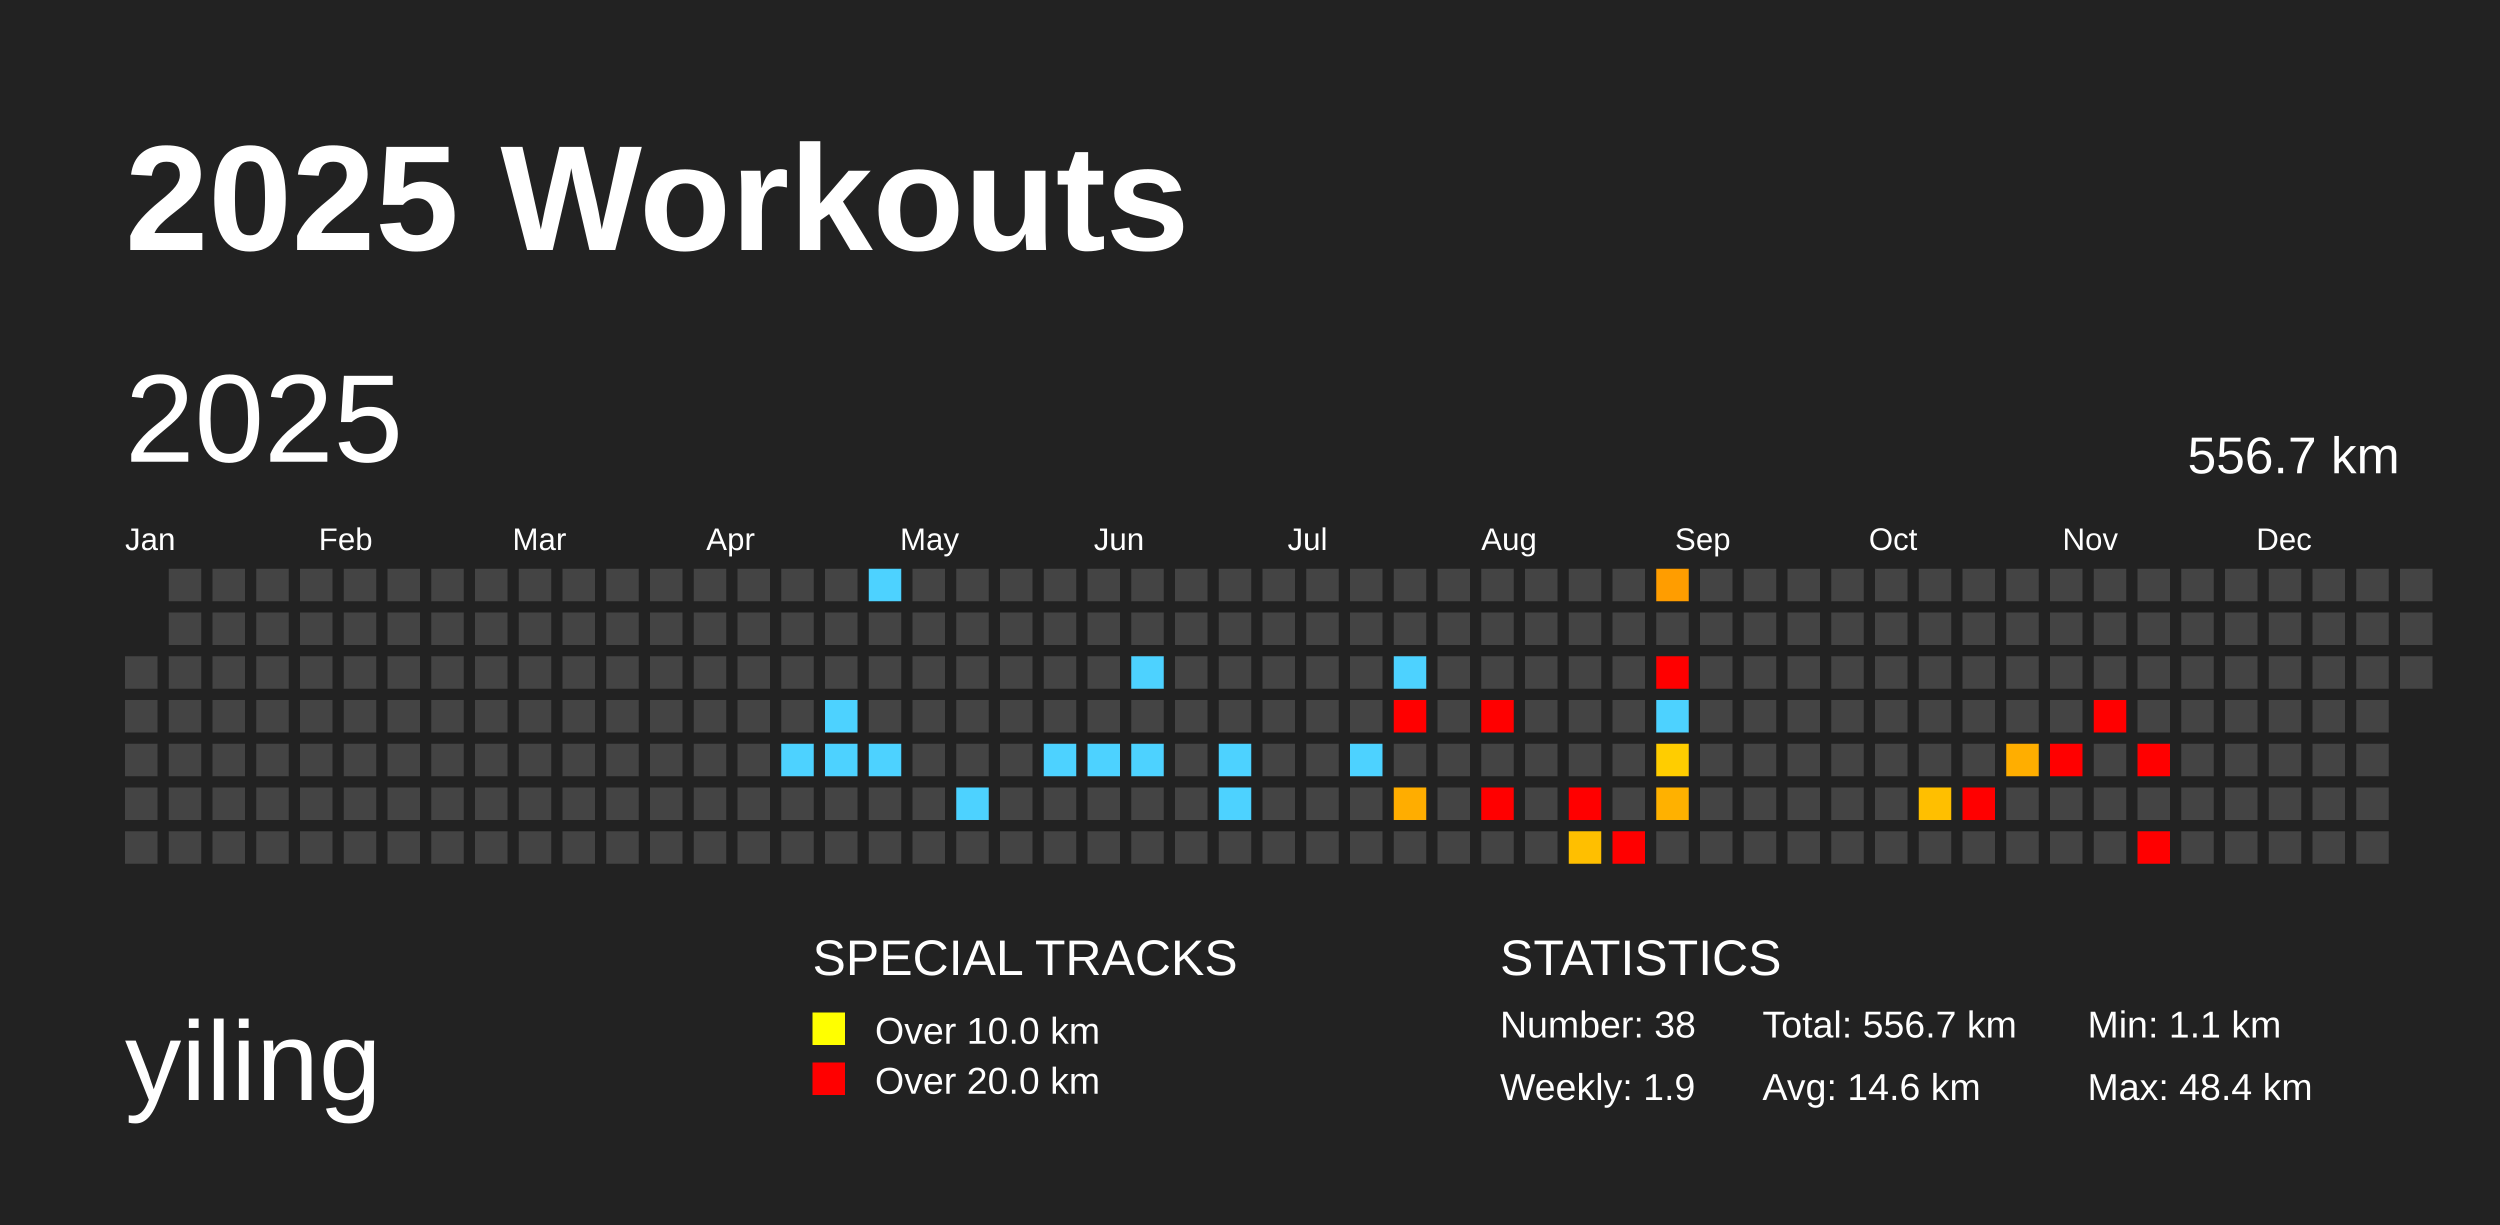
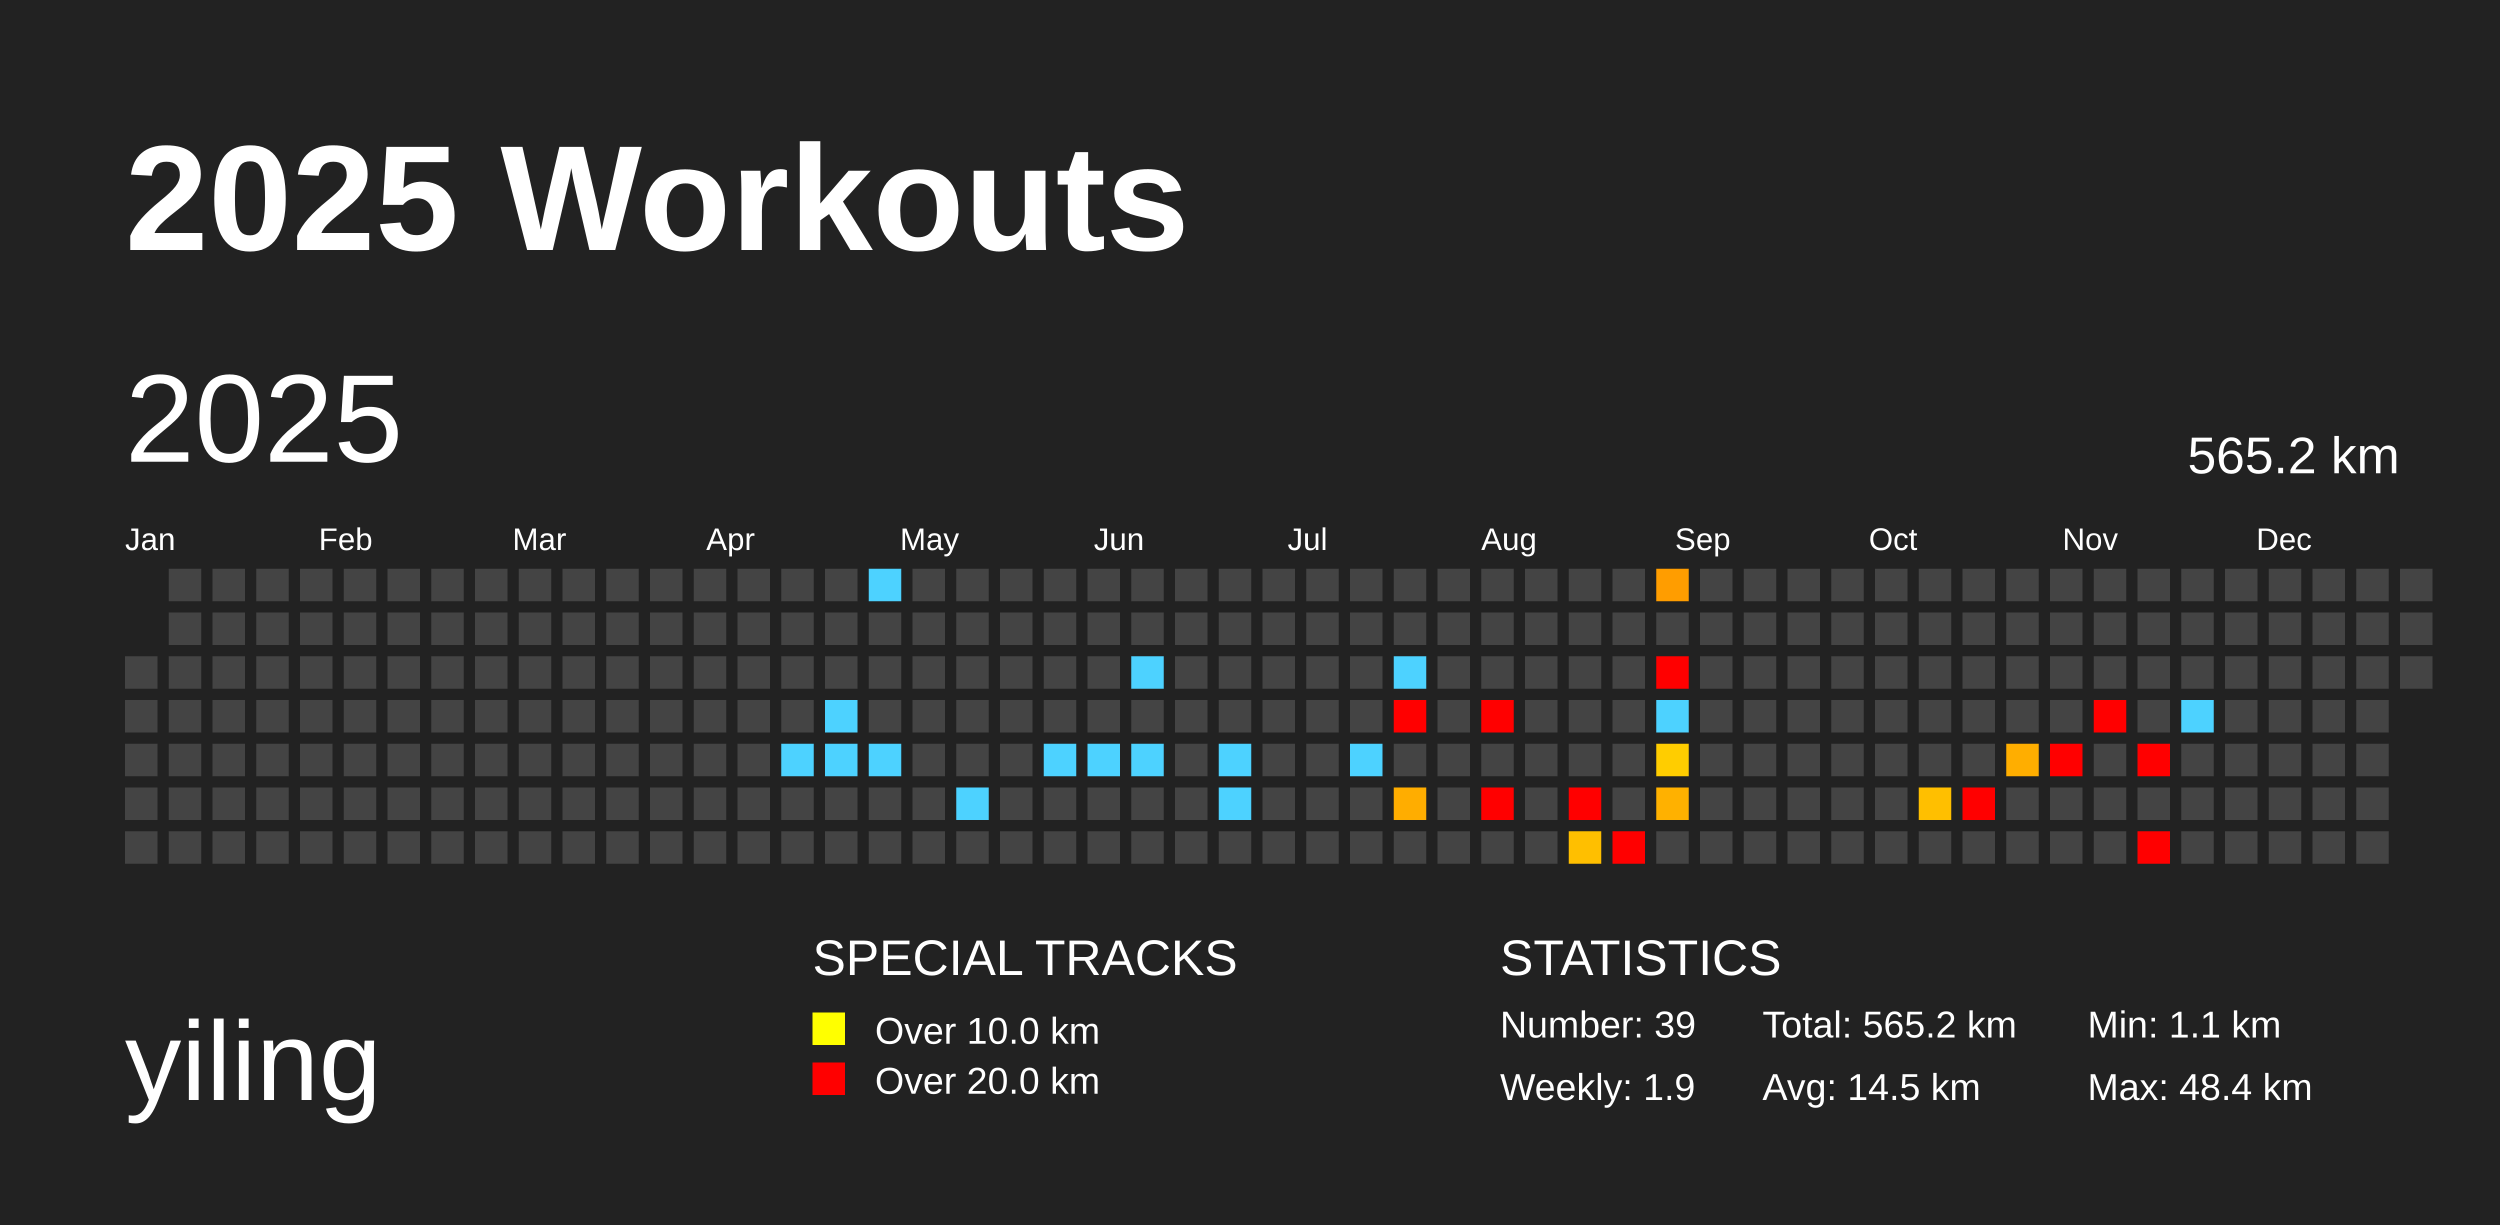
<svg xmlns="http://www.w3.org/2000/svg" baseProfile="full" height="98mm" version="1.1" viewBox="0,0,200,98" width="200mm">
  <defs />
  <rect fill="#222222" height="98" width="200" x="0" y="0" />
  <text fill="#FFFFFF" style="font-size:12px; font-family:Arial; font-weight:bold;" x="10" y="20">2025 Workouts</text>
  <text fill="#FFFFFF" style="font-size:9px; font-family:Arial" x="10" y="88">yiling</text>
  <text fill="#FFFFFF" style="font-size:4px; font-family:Arial" x="65" y="78">SPECIAL TRACKS</text>
  <rect fill="yellow" height="2.6" width="2.6" x="65" y="81" />
  <text fill="#FFFFFF" style="font-size:3px; font-family:Arial" x="70" y="83.5">Over 10.0 km</text>
  <rect fill="red" height="2.6" width="2.6" x="65" y="85" />
  <text fill="#FFFFFF" style="font-size:3px; font-family:Arial" x="70" y="87.5">Over 20.0 km</text>
  <text fill="#FFFFFF" style="font-size:4px; font-family:Arial" x="120" y="78">STATISTICS</text>
-   <text fill="#FFFFFF" style="font-size:3px; font-family:Arial" x="120" y="83">Number: 38</text>
+   <text fill="#FFFFFF" style="font-size:3px; font-family:Arial" x="120" y="83">Number: 39</text>
  <text fill="#FFFFFF" style="font-size:3px; font-family:Arial" x="120" y="88">Weekly: 1.9</text>
-   <text fill="#FFFFFF" style="font-size:3px; font-family:Arial" x="141" y="83">Total: 556.7 km</text>
-   <text fill="#FFFFFF" style="font-size:3px; font-family:Arial" x="141" y="88">Avg: 14.6 km</text>
+   <text fill="#FFFFFF" style="font-size:3px; font-family:Arial" x="141" y="83">Total: 565.2 km</text>
+   <text fill="#FFFFFF" style="font-size:3px; font-family:Arial" x="141" y="88">Avg: 14.5 km</text>
  <text fill="#FFFFFF" style="font-size:3px; font-family:Arial" x="167" y="83">Min: 1.1 km</text>
  <text fill="#FFFFFF" style="font-size:3px; font-family:Arial" x="167" y="88">Max: 48.4 km</text>
  <text dominant-baseline="hanging" fill="#FFFFFF" style="font-size:10.0px; font-family:Arial;" x="10" y="30">2025</text>
-   <text dominant-baseline="hanging" fill="#FFFFFF" style="font-size:4.125px; font-family:Arial;" x="175" y="35">556.7 km</text>
+   <text dominant-baseline="hanging" fill="#FFFFFF" style="font-size:4.125px; font-family:Arial;" x="175" y="35">565.2 km</text>
  <text fill="#FFFFFF" style="font-size:2.5px; font-family:Arial" x="10.0" y="44">Jan</text>
  <text fill="#FFFFFF" style="font-size:2.5px; font-family:Arial" x="25.5" y="44">Feb</text>
  <text fill="#FFFFFF" style="font-size:2.5px; font-family:Arial" x="41.0" y="44">Mar</text>
  <text fill="#FFFFFF" style="font-size:2.5px; font-family:Arial" x="56.5" y="44">Apr</text>
  <text fill="#FFFFFF" style="font-size:2.5px; font-family:Arial" x="72.0" y="44">May</text>
  <text fill="#FFFFFF" style="font-size:2.5px; font-family:Arial" x="87.5" y="44">Jun</text>
  <text fill="#FFFFFF" style="font-size:2.5px; font-family:Arial" x="103.0" y="44">Jul</text>
  <text fill="#FFFFFF" style="font-size:2.5px; font-family:Arial" x="118.5" y="44">Aug</text>
  <text fill="#FFFFFF" style="font-size:2.5px; font-family:Arial" x="134.0" y="44">Sep</text>
  <text fill="#FFFFFF" style="font-size:2.5px; font-family:Arial" x="149.5" y="44">Oct</text>
  <text fill="#FFFFFF" style="font-size:2.5px; font-family:Arial" x="165.0" y="44">Nov</text>
  <text fill="#FFFFFF" style="font-size:2.5px; font-family:Arial" x="180.5" y="44">Dec</text>
  <rect fill="#444444" height="2.6" width="2.6" x="10.0" y="52.5" />
  <rect fill="#444444" height="2.6" width="2.6" x="10.0" y="56.0" />
  <rect fill="#444444" height="2.6" width="2.6" x="10.0" y="59.5" />
  <rect fill="#444444" height="2.6" width="2.6" x="10.0" y="63.0" />
  <rect fill="#444444" height="2.6" width="2.6" x="10.0" y="66.5" />
  <rect fill="#444444" height="2.6" width="2.6" x="13.5" y="45.5" />
  <rect fill="#444444" height="2.6" width="2.6" x="13.5" y="49.0" />
  <rect fill="#444444" height="2.6" width="2.6" x="13.5" y="52.5" />
  <rect fill="#444444" height="2.6" width="2.6" x="13.5" y="56.0" />
  <rect fill="#444444" height="2.6" width="2.6" x="13.5" y="59.5" />
  <rect fill="#444444" height="2.6" width="2.6" x="13.5" y="63.0" />
  <rect fill="#444444" height="2.6" width="2.6" x="13.5" y="66.5" />
  <rect fill="#444444" height="2.6" width="2.6" x="17.0" y="45.5" />
  <rect fill="#444444" height="2.6" width="2.6" x="17.0" y="49.0" />
  <rect fill="#444444" height="2.6" width="2.6" x="17.0" y="52.5" />
  <rect fill="#444444" height="2.6" width="2.6" x="17.0" y="56.0" />
  <rect fill="#444444" height="2.6" width="2.6" x="17.0" y="59.5" />
  <rect fill="#444444" height="2.6" width="2.6" x="17.0" y="63.0" />
  <rect fill="#444444" height="2.6" width="2.6" x="17.0" y="66.5" />
  <rect fill="#444444" height="2.6" width="2.6" x="20.5" y="45.5" />
  <rect fill="#444444" height="2.6" width="2.6" x="20.5" y="49.0" />
  <rect fill="#444444" height="2.6" width="2.6" x="20.5" y="52.5" />
  <rect fill="#444444" height="2.6" width="2.6" x="20.5" y="56.0" />
  <rect fill="#444444" height="2.6" width="2.6" x="20.5" y="59.5" />
  <rect fill="#444444" height="2.6" width="2.6" x="20.5" y="63.0" />
  <rect fill="#444444" height="2.6" width="2.6" x="20.5" y="66.5" />
  <rect fill="#444444" height="2.6" width="2.6" x="24.0" y="45.5" />
  <rect fill="#444444" height="2.6" width="2.6" x="24.0" y="49.0" />
  <rect fill="#444444" height="2.6" width="2.6" x="24.0" y="52.5" />
  <rect fill="#444444" height="2.6" width="2.6" x="24.0" y="56.0" />
  <rect fill="#444444" height="2.6" width="2.6" x="24.0" y="59.5" />
  <rect fill="#444444" height="2.6" width="2.6" x="24.0" y="63.0" />
  <rect fill="#444444" height="2.6" width="2.6" x="24.0" y="66.5" />
  <rect fill="#444444" height="2.6" width="2.6" x="27.5" y="45.5" />
  <rect fill="#444444" height="2.6" width="2.6" x="27.5" y="49.0" />
  <rect fill="#444444" height="2.6" width="2.6" x="27.5" y="52.5" />
  <rect fill="#444444" height="2.6" width="2.6" x="27.5" y="56.0" />
  <rect fill="#444444" height="2.6" width="2.6" x="27.5" y="59.5" />
  <rect fill="#444444" height="2.6" width="2.6" x="27.5" y="63.0" />
  <rect fill="#444444" height="2.6" width="2.6" x="27.5" y="66.5" />
  <rect fill="#444444" height="2.6" width="2.6" x="31.0" y="45.5" />
  <rect fill="#444444" height="2.6" width="2.6" x="31.0" y="49.0" />
  <rect fill="#444444" height="2.6" width="2.6" x="31.0" y="52.5" />
  <rect fill="#444444" height="2.6" width="2.6" x="31.0" y="56.0" />
  <rect fill="#444444" height="2.6" width="2.6" x="31.0" y="59.5" />
  <rect fill="#444444" height="2.6" width="2.6" x="31.0" y="63.0" />
  <rect fill="#444444" height="2.6" width="2.6" x="31.0" y="66.5" />
  <rect fill="#444444" height="2.6" width="2.6" x="34.5" y="45.5" />
  <rect fill="#444444" height="2.6" width="2.6" x="34.5" y="49.0" />
  <rect fill="#444444" height="2.6" width="2.6" x="34.5" y="52.5" />
  <rect fill="#444444" height="2.6" width="2.6" x="34.5" y="56.0" />
  <rect fill="#444444" height="2.6" width="2.6" x="34.5" y="59.5" />
  <rect fill="#444444" height="2.6" width="2.6" x="34.5" y="63.0" />
  <rect fill="#444444" height="2.6" width="2.6" x="34.5" y="66.5" />
  <rect fill="#444444" height="2.6" width="2.6" x="38.0" y="45.5" />
  <rect fill="#444444" height="2.6" width="2.6" x="38.0" y="49.0" />
  <rect fill="#444444" height="2.6" width="2.6" x="38.0" y="52.5" />
  <rect fill="#444444" height="2.6" width="2.6" x="38.0" y="56.0" />
  <rect fill="#444444" height="2.6" width="2.6" x="38.0" y="59.5" />
  <rect fill="#444444" height="2.6" width="2.6" x="38.0" y="63.0" />
  <rect fill="#444444" height="2.6" width="2.6" x="38.0" y="66.5" />
  <rect fill="#444444" height="2.6" width="2.6" x="41.5" y="45.5" />
  <rect fill="#444444" height="2.6" width="2.6" x="41.5" y="49.0" />
  <rect fill="#444444" height="2.6" width="2.6" x="41.5" y="52.5" />
  <rect fill="#444444" height="2.6" width="2.6" x="41.5" y="56.0" />
  <rect fill="#444444" height="2.6" width="2.6" x="41.5" y="59.5" />
  <rect fill="#444444" height="2.6" width="2.6" x="41.5" y="63.0" />
  <rect fill="#444444" height="2.6" width="2.6" x="41.5" y="66.5" />
  <rect fill="#444444" height="2.6" width="2.6" x="45.0" y="45.5" />
  <rect fill="#444444" height="2.6" width="2.6" x="45.0" y="49.0" />
  <rect fill="#444444" height="2.6" width="2.6" x="45.0" y="52.5" />
  <rect fill="#444444" height="2.6" width="2.6" x="45.0" y="56.0" />
  <rect fill="#444444" height="2.6" width="2.6" x="45.0" y="59.5" />
  <rect fill="#444444" height="2.6" width="2.6" x="45.0" y="63.0" />
  <rect fill="#444444" height="2.6" width="2.6" x="45.0" y="66.5" />
  <rect fill="#444444" height="2.6" width="2.6" x="48.5" y="45.5" />
  <rect fill="#444444" height="2.6" width="2.6" x="48.5" y="49.0" />
  <rect fill="#444444" height="2.6" width="2.6" x="48.5" y="52.5" />
  <rect fill="#444444" height="2.6" width="2.6" x="48.5" y="56.0" />
  <rect fill="#444444" height="2.6" width="2.6" x="48.5" y="59.5" />
  <rect fill="#444444" height="2.6" width="2.6" x="48.5" y="63.0" />
  <rect fill="#444444" height="2.6" width="2.6" x="48.5" y="66.5" />
  <rect fill="#444444" height="2.6" width="2.6" x="52.0" y="45.5" />
  <rect fill="#444444" height="2.6" width="2.6" x="52.0" y="49.0" />
  <rect fill="#444444" height="2.6" width="2.6" x="52.0" y="52.5" />
  <rect fill="#444444" height="2.6" width="2.6" x="52.0" y="56.0" />
  <rect fill="#444444" height="2.6" width="2.6" x="52.0" y="59.5" />
  <rect fill="#444444" height="2.6" width="2.6" x="52.0" y="63.0" />
  <rect fill="#444444" height="2.6" width="2.6" x="52.0" y="66.5" />
  <rect fill="#444444" height="2.6" width="2.6" x="55.5" y="45.5" />
  <rect fill="#444444" height="2.6" width="2.6" x="55.5" y="49.0" />
  <rect fill="#444444" height="2.6" width="2.6" x="55.5" y="52.5" />
  <rect fill="#444444" height="2.6" width="2.6" x="55.5" y="56.0" />
  <rect fill="#444444" height="2.6" width="2.6" x="55.5" y="59.5" />
  <rect fill="#444444" height="2.6" width="2.6" x="55.5" y="63.0" />
  <rect fill="#444444" height="2.6" width="2.6" x="55.5" y="66.5" />
  <rect fill="#444444" height="2.6" width="2.6" x="59.0" y="45.5" />
  <rect fill="#444444" height="2.6" width="2.6" x="59.0" y="49.0" />
  <rect fill="#444444" height="2.6" width="2.6" x="59.0" y="52.5" />
  <rect fill="#444444" height="2.6" width="2.6" x="59.0" y="56.0" />
  <rect fill="#444444" height="2.6" width="2.6" x="59.0" y="59.5" />
  <rect fill="#444444" height="2.6" width="2.6" x="59.0" y="63.0" />
  <rect fill="#444444" height="2.6" width="2.6" x="59.0" y="66.5" />
  <rect fill="#444444" height="2.6" width="2.6" x="62.5" y="45.5" />
  <rect fill="#444444" height="2.6" width="2.6" x="62.5" y="49.0" />
  <rect fill="#444444" height="2.6" width="2.6" x="62.5" y="52.5" />
  <rect fill="#444444" height="2.6" width="2.6" x="62.5" y="56.0" />
  <rect fill="#4dd2ff" height="2.6" width="2.6" x="62.5" y="59.5" />
  <rect fill="#444444" height="2.6" width="2.6" x="62.5" y="63.0" />
  <rect fill="#444444" height="2.6" width="2.6" x="62.5" y="66.5" />
  <rect fill="#444444" height="2.6" width="2.6" x="66.0" y="45.5" />
  <rect fill="#444444" height="2.6" width="2.6" x="66.0" y="49.0" />
  <rect fill="#444444" height="2.6" width="2.6" x="66.0" y="52.5" />
  <rect fill="#4dd2ff" height="2.6" width="2.6" x="66.0" y="56.0" />
  <rect fill="#4dd2ff" height="2.6" width="2.6" x="66.0" y="59.5" />
  <rect fill="#444444" height="2.6" width="2.6" x="66.0" y="63.0" />
  <rect fill="#444444" height="2.6" width="2.6" x="66.0" y="66.5" />
  <rect fill="#4dd2ff" height="2.6" width="2.6" x="69.5" y="45.5" />
  <rect fill="#444444" height="2.6" width="2.6" x="69.5" y="49.0" />
  <rect fill="#444444" height="2.6" width="2.6" x="69.5" y="52.5" />
  <rect fill="#444444" height="2.6" width="2.6" x="69.5" y="56.0" />
  <rect fill="#4dd2ff" height="2.6" width="2.6" x="69.5" y="59.5" />
  <rect fill="#444444" height="2.6" width="2.6" x="69.5" y="63.0" />
  <rect fill="#444444" height="2.6" width="2.6" x="69.5" y="66.5" />
  <rect fill="#444444" height="2.6" width="2.6" x="73.0" y="45.5" />
  <rect fill="#444444" height="2.6" width="2.6" x="73.0" y="49.0" />
  <rect fill="#444444" height="2.6" width="2.6" x="73.0" y="52.5" />
  <rect fill="#444444" height="2.6" width="2.6" x="73.0" y="56.0" />
  <rect fill="#444444" height="2.6" width="2.6" x="73.0" y="59.5" />
  <rect fill="#444444" height="2.6" width="2.6" x="73.0" y="63.0" />
  <rect fill="#444444" height="2.6" width="2.6" x="73.0" y="66.5" />
  <rect fill="#444444" height="2.6" width="2.6" x="76.5" y="45.5" />
  <rect fill="#444444" height="2.6" width="2.6" x="76.5" y="49.0" />
  <rect fill="#444444" height="2.6" width="2.6" x="76.5" y="52.5" />
  <rect fill="#444444" height="2.6" width="2.6" x="76.5" y="56.0" />
  <rect fill="#444444" height="2.6" width="2.6" x="76.5" y="59.5" />
  <rect fill="#4dd2ff" height="2.6" width="2.6" x="76.5" y="63.0" />
  <rect fill="#444444" height="2.6" width="2.6" x="76.5" y="66.5" />
  <rect fill="#444444" height="2.6" width="2.6" x="80.0" y="45.5" />
  <rect fill="#444444" height="2.6" width="2.6" x="80.0" y="49.0" />
  <rect fill="#444444" height="2.6" width="2.6" x="80.0" y="52.5" />
  <rect fill="#444444" height="2.6" width="2.6" x="80.0" y="56.0" />
  <rect fill="#444444" height="2.6" width="2.6" x="80.0" y="59.5" />
  <rect fill="#444444" height="2.6" width="2.6" x="80.0" y="63.0" />
  <rect fill="#444444" height="2.6" width="2.6" x="80.0" y="66.5" />
  <rect fill="#444444" height="2.6" width="2.6" x="83.5" y="45.5" />
  <rect fill="#444444" height="2.6" width="2.6" x="83.5" y="49.0" />
  <rect fill="#444444" height="2.6" width="2.6" x="83.5" y="52.5" />
  <rect fill="#444444" height="2.6" width="2.6" x="83.5" y="56.0" />
  <rect fill="#4dd2ff" height="2.6" width="2.6" x="83.5" y="59.5" />
  <rect fill="#444444" height="2.6" width="2.6" x="83.5" y="63.0" />
  <rect fill="#444444" height="2.6" width="2.6" x="83.5" y="66.5" />
  <rect fill="#444444" height="2.6" width="2.6" x="87.0" y="45.5" />
  <rect fill="#444444" height="2.6" width="2.6" x="87.0" y="49.0" />
  <rect fill="#444444" height="2.6" width="2.6" x="87.0" y="52.5" />
  <rect fill="#444444" height="2.6" width="2.6" x="87.0" y="56.0" />
  <rect fill="#4dd2ff" height="2.6" width="2.6" x="87.0" y="59.5" />
  <rect fill="#444444" height="2.6" width="2.6" x="87.0" y="63.0" />
  <rect fill="#444444" height="2.6" width="2.6" x="87.0" y="66.5" />
  <rect fill="#444444" height="2.6" width="2.6" x="90.5" y="45.5" />
  <rect fill="#444444" height="2.6" width="2.6" x="90.5" y="49.0" />
  <rect fill="#4dd2ff" height="2.6" width="2.6" x="90.5" y="52.5" />
  <rect fill="#444444" height="2.6" width="2.6" x="90.5" y="56.0" />
  <rect fill="#4dd2ff" height="2.6" width="2.6" x="90.5" y="59.5" />
  <rect fill="#444444" height="2.6" width="2.6" x="90.5" y="63.0" />
  <rect fill="#444444" height="2.6" width="2.6" x="90.5" y="66.5" />
  <rect fill="#444444" height="2.6" width="2.6" x="94.0" y="45.5" />
  <rect fill="#444444" height="2.6" width="2.6" x="94.0" y="49.0" />
  <rect fill="#444444" height="2.6" width="2.6" x="94.0" y="52.5" />
  <rect fill="#444444" height="2.6" width="2.6" x="94.0" y="56.0" />
  <rect fill="#444444" height="2.6" width="2.6" x="94.0" y="59.5" />
  <rect fill="#444444" height="2.6" width="2.6" x="94.0" y="63.0" />
  <rect fill="#444444" height="2.6" width="2.6" x="94.0" y="66.5" />
  <rect fill="#444444" height="2.6" width="2.6" x="97.5" y="45.5" />
  <rect fill="#444444" height="2.6" width="2.6" x="97.5" y="49.0" />
  <rect fill="#444444" height="2.6" width="2.6" x="97.5" y="52.5" />
  <rect fill="#444444" height="2.6" width="2.6" x="97.5" y="56.0" />
  <rect fill="#4dd2ff" height="2.6" width="2.6" x="97.5" y="59.5" />
  <rect fill="#4dd2ff" height="2.6" width="2.6" x="97.5" y="63.0" />
  <rect fill="#444444" height="2.6" width="2.6" x="97.5" y="66.5" />
  <rect fill="#444444" height="2.6" width="2.6" x="101.0" y="45.5" />
  <rect fill="#444444" height="2.6" width="2.6" x="101.0" y="49.0" />
  <rect fill="#444444" height="2.6" width="2.6" x="101.0" y="52.5" />
  <rect fill="#444444" height="2.6" width="2.6" x="101.0" y="56.0" />
  <rect fill="#444444" height="2.6" width="2.6" x="101.0" y="59.5" />
  <rect fill="#444444" height="2.6" width="2.6" x="101.0" y="63.0" />
  <rect fill="#444444" height="2.6" width="2.6" x="101.0" y="66.5" />
  <rect fill="#444444" height="2.6" width="2.6" x="104.5" y="45.5" />
  <rect fill="#444444" height="2.6" width="2.6" x="104.5" y="49.0" />
  <rect fill="#444444" height="2.6" width="2.6" x="104.5" y="52.5" />
  <rect fill="#444444" height="2.6" width="2.6" x="104.5" y="56.0" />
  <rect fill="#444444" height="2.6" width="2.6" x="104.5" y="59.5" />
  <rect fill="#444444" height="2.6" width="2.6" x="104.5" y="63.0" />
  <rect fill="#444444" height="2.6" width="2.6" x="104.5" y="66.5" />
  <rect fill="#444444" height="2.6" width="2.6" x="108.0" y="45.5" />
  <rect fill="#444444" height="2.6" width="2.6" x="108.0" y="49.0" />
  <rect fill="#444444" height="2.6" width="2.6" x="108.0" y="52.5" />
  <rect fill="#444444" height="2.6" width="2.6" x="108.0" y="56.0" />
  <rect fill="#4dd2ff" height="2.6" width="2.6" x="108.0" y="59.5" />
  <rect fill="#444444" height="2.6" width="2.6" x="108.0" y="63.0" />
  <rect fill="#444444" height="2.6" width="2.6" x="108.0" y="66.5" />
  <rect fill="#444444" height="2.6" width="2.6" x="111.5" y="45.5" />
  <rect fill="#444444" height="2.6" width="2.6" x="111.5" y="49.0" />
  <rect fill="#4dd2ff" height="2.6" width="2.6" x="111.5" y="52.5" />
  <rect fill="red" height="2.6" width="2.6" x="111.5" y="56.0" />
  <rect fill="#444444" height="2.6" width="2.6" x="111.5" y="59.5" />
  <rect fill="#ffad00" height="2.6" width="2.6" x="111.5" y="63.0" />
  <rect fill="#444444" height="2.6" width="2.6" x="111.5" y="66.5" />
  <rect fill="#444444" height="2.6" width="2.6" x="115.0" y="45.5" />
  <rect fill="#444444" height="2.6" width="2.6" x="115.0" y="49.0" />
  <rect fill="#444444" height="2.6" width="2.6" x="115.0" y="52.5" />
  <rect fill="#444444" height="2.6" width="2.6" x="115.0" y="56.0" />
  <rect fill="#444444" height="2.6" width="2.6" x="115.0" y="59.5" />
  <rect fill="#444444" height="2.6" width="2.6" x="115.0" y="63.0" />
  <rect fill="#444444" height="2.6" width="2.6" x="115.0" y="66.5" />
  <rect fill="#444444" height="2.6" width="2.6" x="118.5" y="45.5" />
  <rect fill="#444444" height="2.6" width="2.6" x="118.5" y="49.0" />
  <rect fill="#444444" height="2.6" width="2.6" x="118.5" y="52.5" />
  <rect fill="red" height="2.6" width="2.6" x="118.5" y="56.0" />
  <rect fill="#444444" height="2.6" width="2.6" x="118.5" y="59.5" />
  <rect fill="red" height="2.6" width="2.6" x="118.5" y="63.0" />
  <rect fill="#444444" height="2.6" width="2.6" x="118.5" y="66.5" />
  <rect fill="#444444" height="2.6" width="2.6" x="122.0" y="45.5" />
  <rect fill="#444444" height="2.6" width="2.6" x="122.0" y="49.0" />
  <rect fill="#444444" height="2.6" width="2.6" x="122.0" y="52.5" />
  <rect fill="#444444" height="2.6" width="2.6" x="122.0" y="56.0" />
  <rect fill="#444444" height="2.6" width="2.6" x="122.0" y="59.5" />
  <rect fill="#444444" height="2.6" width="2.6" x="122.0" y="63.0" />
  <rect fill="#444444" height="2.6" width="2.6" x="122.0" y="66.5" />
  <rect fill="#444444" height="2.6" width="2.6" x="125.5" y="45.5" />
  <rect fill="#444444" height="2.6" width="2.6" x="125.5" y="49.0" />
  <rect fill="#444444" height="2.6" width="2.6" x="125.5" y="52.5" />
  <rect fill="#444444" height="2.6" width="2.6" x="125.5" y="56.0" />
  <rect fill="#444444" height="2.6" width="2.6" x="125.5" y="59.5" />
  <rect fill="red" height="2.6" width="2.6" x="125.5" y="63.0" />
  <rect fill="#ffbf00" height="2.6" width="2.6" x="125.5" y="66.5" />
  <rect fill="#444444" height="2.6" width="2.6" x="129.0" y="45.5" />
  <rect fill="#444444" height="2.6" width="2.6" x="129.0" y="49.0" />
  <rect fill="#444444" height="2.6" width="2.6" x="129.0" y="52.5" />
  <rect fill="#444444" height="2.6" width="2.6" x="129.0" y="56.0" />
  <rect fill="#444444" height="2.6" width="2.6" x="129.0" y="59.5" />
  <rect fill="#444444" height="2.6" width="2.6" x="129.0" y="63.0" />
  <rect fill="red" height="2.6" width="2.6" x="129.0" y="66.5" />
  <rect fill="#ff9d00" height="2.6" width="2.6" x="132.5" y="45.5" />
  <rect fill="#444444" height="2.6" width="2.6" x="132.5" y="49.0" />
  <rect fill="red" height="2.6" width="2.6" x="132.5" y="52.5" />
  <rect fill="#4dd2ff" height="2.6" width="2.6" x="132.5" y="56.0" />
  <rect fill="#ffcd00" height="2.6" width="2.6" x="132.5" y="59.5" />
  <rect fill="#ffb100" height="2.6" width="2.6" x="132.5" y="63.0" />
  <rect fill="#444444" height="2.6" width="2.6" x="132.5" y="66.5" />
  <rect fill="#444444" height="2.6" width="2.6" x="136.0" y="45.5" />
  <rect fill="#444444" height="2.6" width="2.6" x="136.0" y="49.0" />
  <rect fill="#444444" height="2.6" width="2.6" x="136.0" y="52.5" />
  <rect fill="#444444" height="2.6" width="2.6" x="136.0" y="56.0" />
  <rect fill="#444444" height="2.6" width="2.6" x="136.0" y="59.5" />
  <rect fill="#444444" height="2.6" width="2.6" x="136.0" y="63.0" />
  <rect fill="#444444" height="2.6" width="2.6" x="136.0" y="66.5" />
  <rect fill="#444444" height="2.6" width="2.6" x="139.5" y="45.5" />
  <rect fill="#444444" height="2.6" width="2.6" x="139.5" y="49.0" />
  <rect fill="#444444" height="2.6" width="2.6" x="139.5" y="52.5" />
  <rect fill="#444444" height="2.6" width="2.6" x="139.5" y="56.0" />
  <rect fill="#444444" height="2.6" width="2.6" x="139.5" y="59.5" />
  <rect fill="#444444" height="2.6" width="2.6" x="139.5" y="63.0" />
  <rect fill="#444444" height="2.6" width="2.6" x="139.5" y="66.5" />
  <rect fill="#444444" height="2.6" width="2.6" x="143.0" y="45.5" />
  <rect fill="#444444" height="2.6" width="2.6" x="143.0" y="49.0" />
  <rect fill="#444444" height="2.6" width="2.6" x="143.0" y="52.5" />
  <rect fill="#444444" height="2.6" width="2.6" x="143.0" y="56.0" />
  <rect fill="#444444" height="2.6" width="2.6" x="143.0" y="59.5" />
  <rect fill="#444444" height="2.6" width="2.6" x="143.0" y="63.0" />
  <rect fill="#444444" height="2.6" width="2.6" x="143.0" y="66.5" />
  <rect fill="#444444" height="2.6" width="2.6" x="146.5" y="45.5" />
  <rect fill="#444444" height="2.6" width="2.6" x="146.5" y="49.0" />
  <rect fill="#444444" height="2.6" width="2.6" x="146.5" y="52.5" />
  <rect fill="#444444" height="2.6" width="2.6" x="146.5" y="56.0" />
  <rect fill="#444444" height="2.6" width="2.6" x="146.5" y="59.5" />
  <rect fill="#444444" height="2.6" width="2.6" x="146.5" y="63.0" />
  <rect fill="#444444" height="2.6" width="2.6" x="146.5" y="66.5" />
  <rect fill="#444444" height="2.6" width="2.6" x="150.0" y="45.5" />
  <rect fill="#444444" height="2.6" width="2.6" x="150.0" y="49.0" />
  <rect fill="#444444" height="2.6" width="2.6" x="150.0" y="52.5" />
  <rect fill="#444444" height="2.6" width="2.6" x="150.0" y="56.0" />
  <rect fill="#444444" height="2.6" width="2.6" x="150.0" y="59.5" />
  <rect fill="#444444" height="2.6" width="2.6" x="150.0" y="63.0" />
  <rect fill="#444444" height="2.6" width="2.6" x="150.0" y="66.5" />
  <rect fill="#444444" height="2.6" width="2.6" x="153.5" y="45.5" />
  <rect fill="#444444" height="2.6" width="2.6" x="153.5" y="49.0" />
  <rect fill="#444444" height="2.6" width="2.6" x="153.5" y="52.5" />
  <rect fill="#444444" height="2.6" width="2.6" x="153.5" y="56.0" />
  <rect fill="#444444" height="2.6" width="2.6" x="153.5" y="59.5" />
  <rect fill="#ffbf00" height="2.6" width="2.6" x="153.5" y="63.0" />
  <rect fill="#444444" height="2.6" width="2.6" x="153.5" y="66.5" />
  <rect fill="#444444" height="2.6" width="2.6" x="157.0" y="45.5" />
  <rect fill="#444444" height="2.6" width="2.6" x="157.0" y="49.0" />
  <rect fill="#444444" height="2.6" width="2.6" x="157.0" y="52.5" />
  <rect fill="#444444" height="2.6" width="2.6" x="157.0" y="56.0" />
  <rect fill="#444444" height="2.6" width="2.6" x="157.0" y="59.5" />
  <rect fill="red" height="2.6" width="2.6" x="157.0" y="63.0" />
  <rect fill="#444444" height="2.6" width="2.6" x="157.0" y="66.5" />
  <rect fill="#444444" height="2.6" width="2.6" x="160.5" y="45.5" />
  <rect fill="#444444" height="2.6" width="2.6" x="160.5" y="49.0" />
  <rect fill="#444444" height="2.6" width="2.6" x="160.5" y="52.5" />
  <rect fill="#444444" height="2.6" width="2.6" x="160.5" y="56.0" />
  <rect fill="#ffae00" height="2.6" width="2.6" x="160.5" y="59.5" />
  <rect fill="#444444" height="2.6" width="2.6" x="160.5" y="63.0" />
  <rect fill="#444444" height="2.6" width="2.6" x="160.5" y="66.5" />
  <rect fill="#444444" height="2.6" width="2.6" x="164.0" y="45.5" />
  <rect fill="#444444" height="2.6" width="2.6" x="164.0" y="49.0" />
  <rect fill="#444444" height="2.6" width="2.6" x="164.0" y="52.5" />
  <rect fill="#444444" height="2.6" width="2.6" x="164.0" y="56.0" />
  <rect fill="red" height="2.6" width="2.6" x="164.0" y="59.5" />
  <rect fill="#444444" height="2.6" width="2.6" x="164.0" y="63.0" />
  <rect fill="#444444" height="2.6" width="2.6" x="164.0" y="66.5" />
  <rect fill="#444444" height="2.6" width="2.6" x="167.5" y="45.5" />
  <rect fill="#444444" height="2.6" width="2.6" x="167.5" y="49.0" />
  <rect fill="#444444" height="2.6" width="2.6" x="167.5" y="52.5" />
  <rect fill="red" height="2.6" width="2.6" x="167.5" y="56.0" />
  <rect fill="#444444" height="2.6" width="2.6" x="167.5" y="59.5" />
  <rect fill="#444444" height="2.6" width="2.6" x="167.5" y="63.0" />
  <rect fill="#444444" height="2.6" width="2.6" x="167.5" y="66.5" />
  <rect fill="#444444" height="2.6" width="2.6" x="171.0" y="45.5" />
  <rect fill="#444444" height="2.6" width="2.6" x="171.0" y="49.0" />
  <rect fill="#444444" height="2.6" width="2.6" x="171.0" y="52.5" />
  <rect fill="#444444" height="2.6" width="2.6" x="171.0" y="56.0" />
  <rect fill="red" height="2.6" width="2.6" x="171.0" y="59.5" />
  <rect fill="#444444" height="2.6" width="2.6" x="171.0" y="63.0" />
  <rect fill="red" height="2.6" width="2.6" x="171.0" y="66.5" />
  <rect fill="#444444" height="2.6" width="2.6" x="174.5" y="45.5" />
  <rect fill="#444444" height="2.6" width="2.6" x="174.5" y="49.0" />
  <rect fill="#444444" height="2.6" width="2.6" x="174.5" y="52.5" />
-   <rect fill="#444444" height="2.6" width="2.6" x="174.5" y="56.0" />
+   <rect fill="#4dd2ff" height="2.6" width="2.6" x="174.5" y="56.0" />
  <rect fill="#444444" height="2.6" width="2.6" x="174.5" y="59.5" />
  <rect fill="#444444" height="2.6" width="2.6" x="174.5" y="63.0" />
  <rect fill="#444444" height="2.6" width="2.6" x="174.5" y="66.5" />
  <rect fill="#444444" height="2.6" width="2.6" x="178.0" y="45.5" />
  <rect fill="#444444" height="2.6" width="2.6" x="178.0" y="49.0" />
  <rect fill="#444444" height="2.6" width="2.6" x="178.0" y="52.5" />
  <rect fill="#444444" height="2.6" width="2.6" x="178.0" y="56.0" />
  <rect fill="#444444" height="2.6" width="2.6" x="178.0" y="59.5" />
  <rect fill="#444444" height="2.6" width="2.6" x="178.0" y="63.0" />
  <rect fill="#444444" height="2.6" width="2.6" x="178.0" y="66.5" />
  <rect fill="#444444" height="2.6" width="2.6" x="181.5" y="45.5" />
  <rect fill="#444444" height="2.6" width="2.6" x="181.5" y="49.0" />
  <rect fill="#444444" height="2.6" width="2.6" x="181.5" y="52.5" />
  <rect fill="#444444" height="2.6" width="2.6" x="181.5" y="56.0" />
  <rect fill="#444444" height="2.6" width="2.6" x="181.5" y="59.5" />
  <rect fill="#444444" height="2.6" width="2.6" x="181.5" y="63.0" />
  <rect fill="#444444" height="2.6" width="2.6" x="181.5" y="66.5" />
  <rect fill="#444444" height="2.6" width="2.6" x="185.0" y="45.5" />
  <rect fill="#444444" height="2.6" width="2.6" x="185.0" y="49.0" />
  <rect fill="#444444" height="2.6" width="2.6" x="185.0" y="52.5" />
  <rect fill="#444444" height="2.6" width="2.6" x="185.0" y="56.0" />
  <rect fill="#444444" height="2.6" width="2.6" x="185.0" y="59.5" />
  <rect fill="#444444" height="2.6" width="2.6" x="185.0" y="63.0" />
  <rect fill="#444444" height="2.6" width="2.6" x="185.0" y="66.5" />
  <rect fill="#444444" height="2.6" width="2.6" x="188.5" y="45.5" />
  <rect fill="#444444" height="2.6" width="2.6" x="188.5" y="49.0" />
  <rect fill="#444444" height="2.6" width="2.6" x="188.5" y="52.5" />
  <rect fill="#444444" height="2.6" width="2.6" x="188.5" y="56.0" />
  <rect fill="#444444" height="2.6" width="2.6" x="188.5" y="59.5" />
  <rect fill="#444444" height="2.6" width="2.6" x="188.5" y="63.0" />
  <rect fill="#444444" height="2.6" width="2.6" x="188.5" y="66.5" />
  <rect fill="#444444" height="2.6" width="2.6" x="192.0" y="45.5" />
  <rect fill="#444444" height="2.6" width="2.6" x="192.0" y="49.0" />
  <rect fill="#444444" height="2.6" width="2.6" x="192.0" y="52.5" />
</svg>
